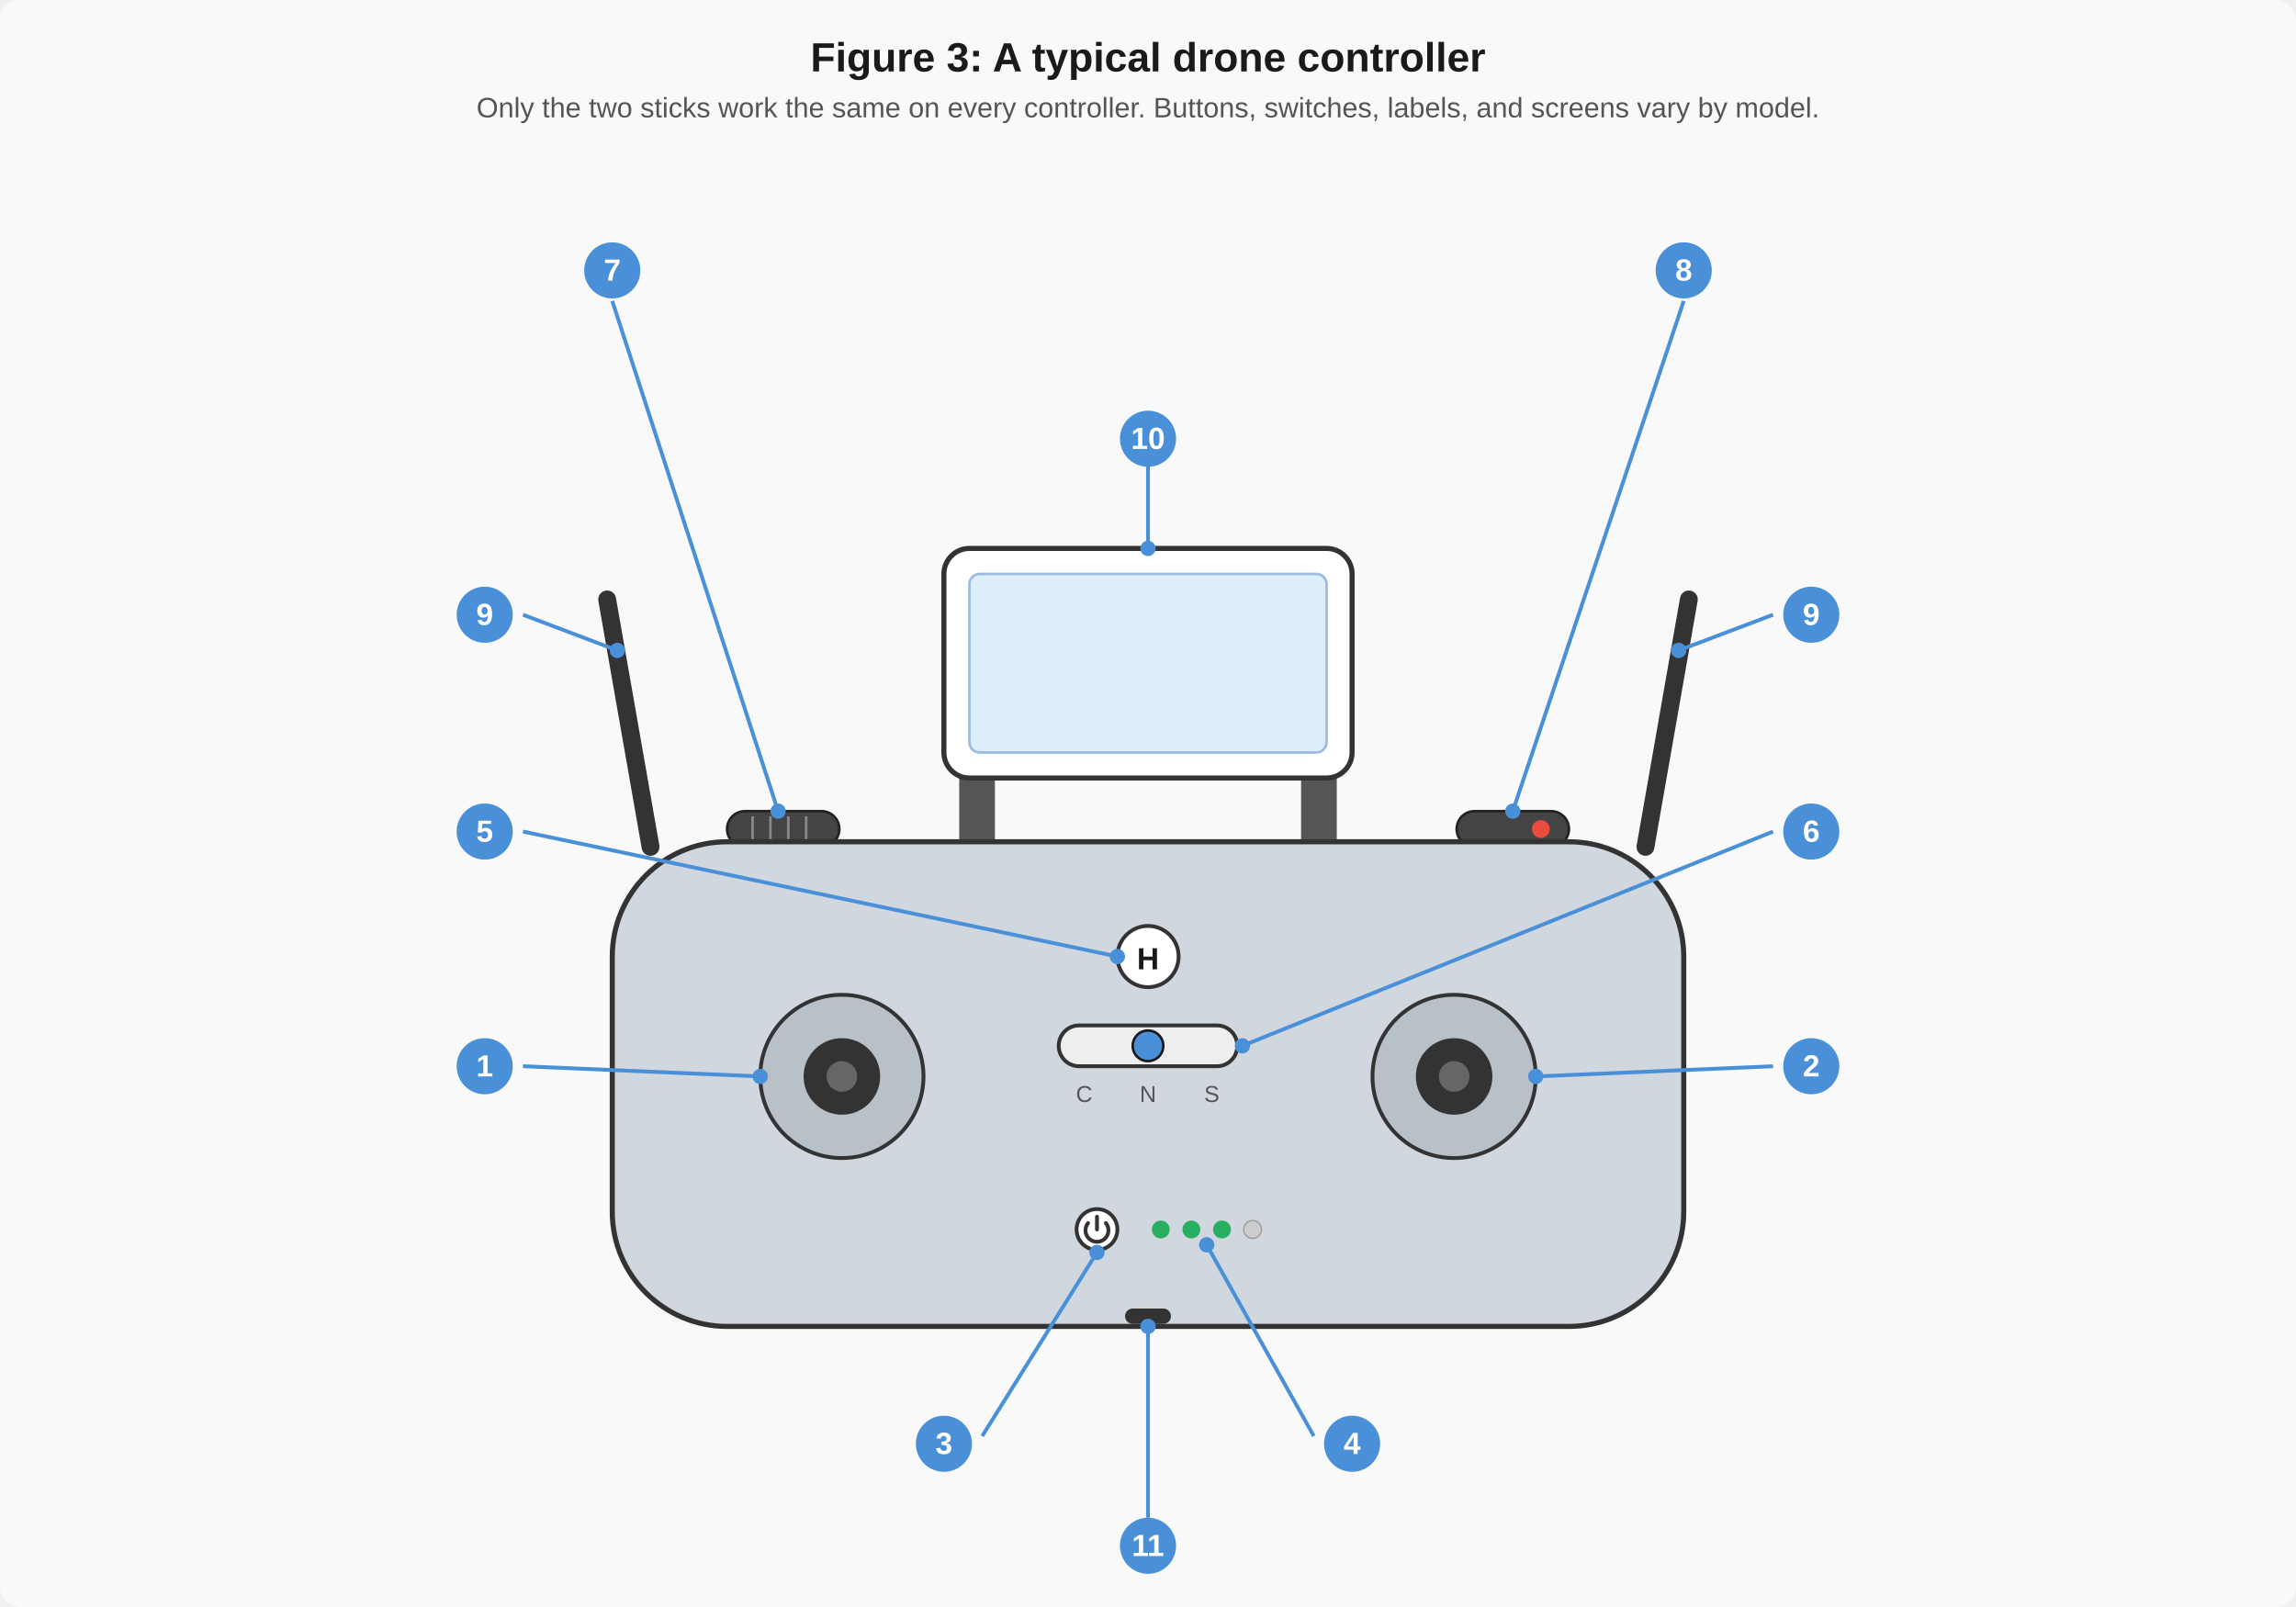
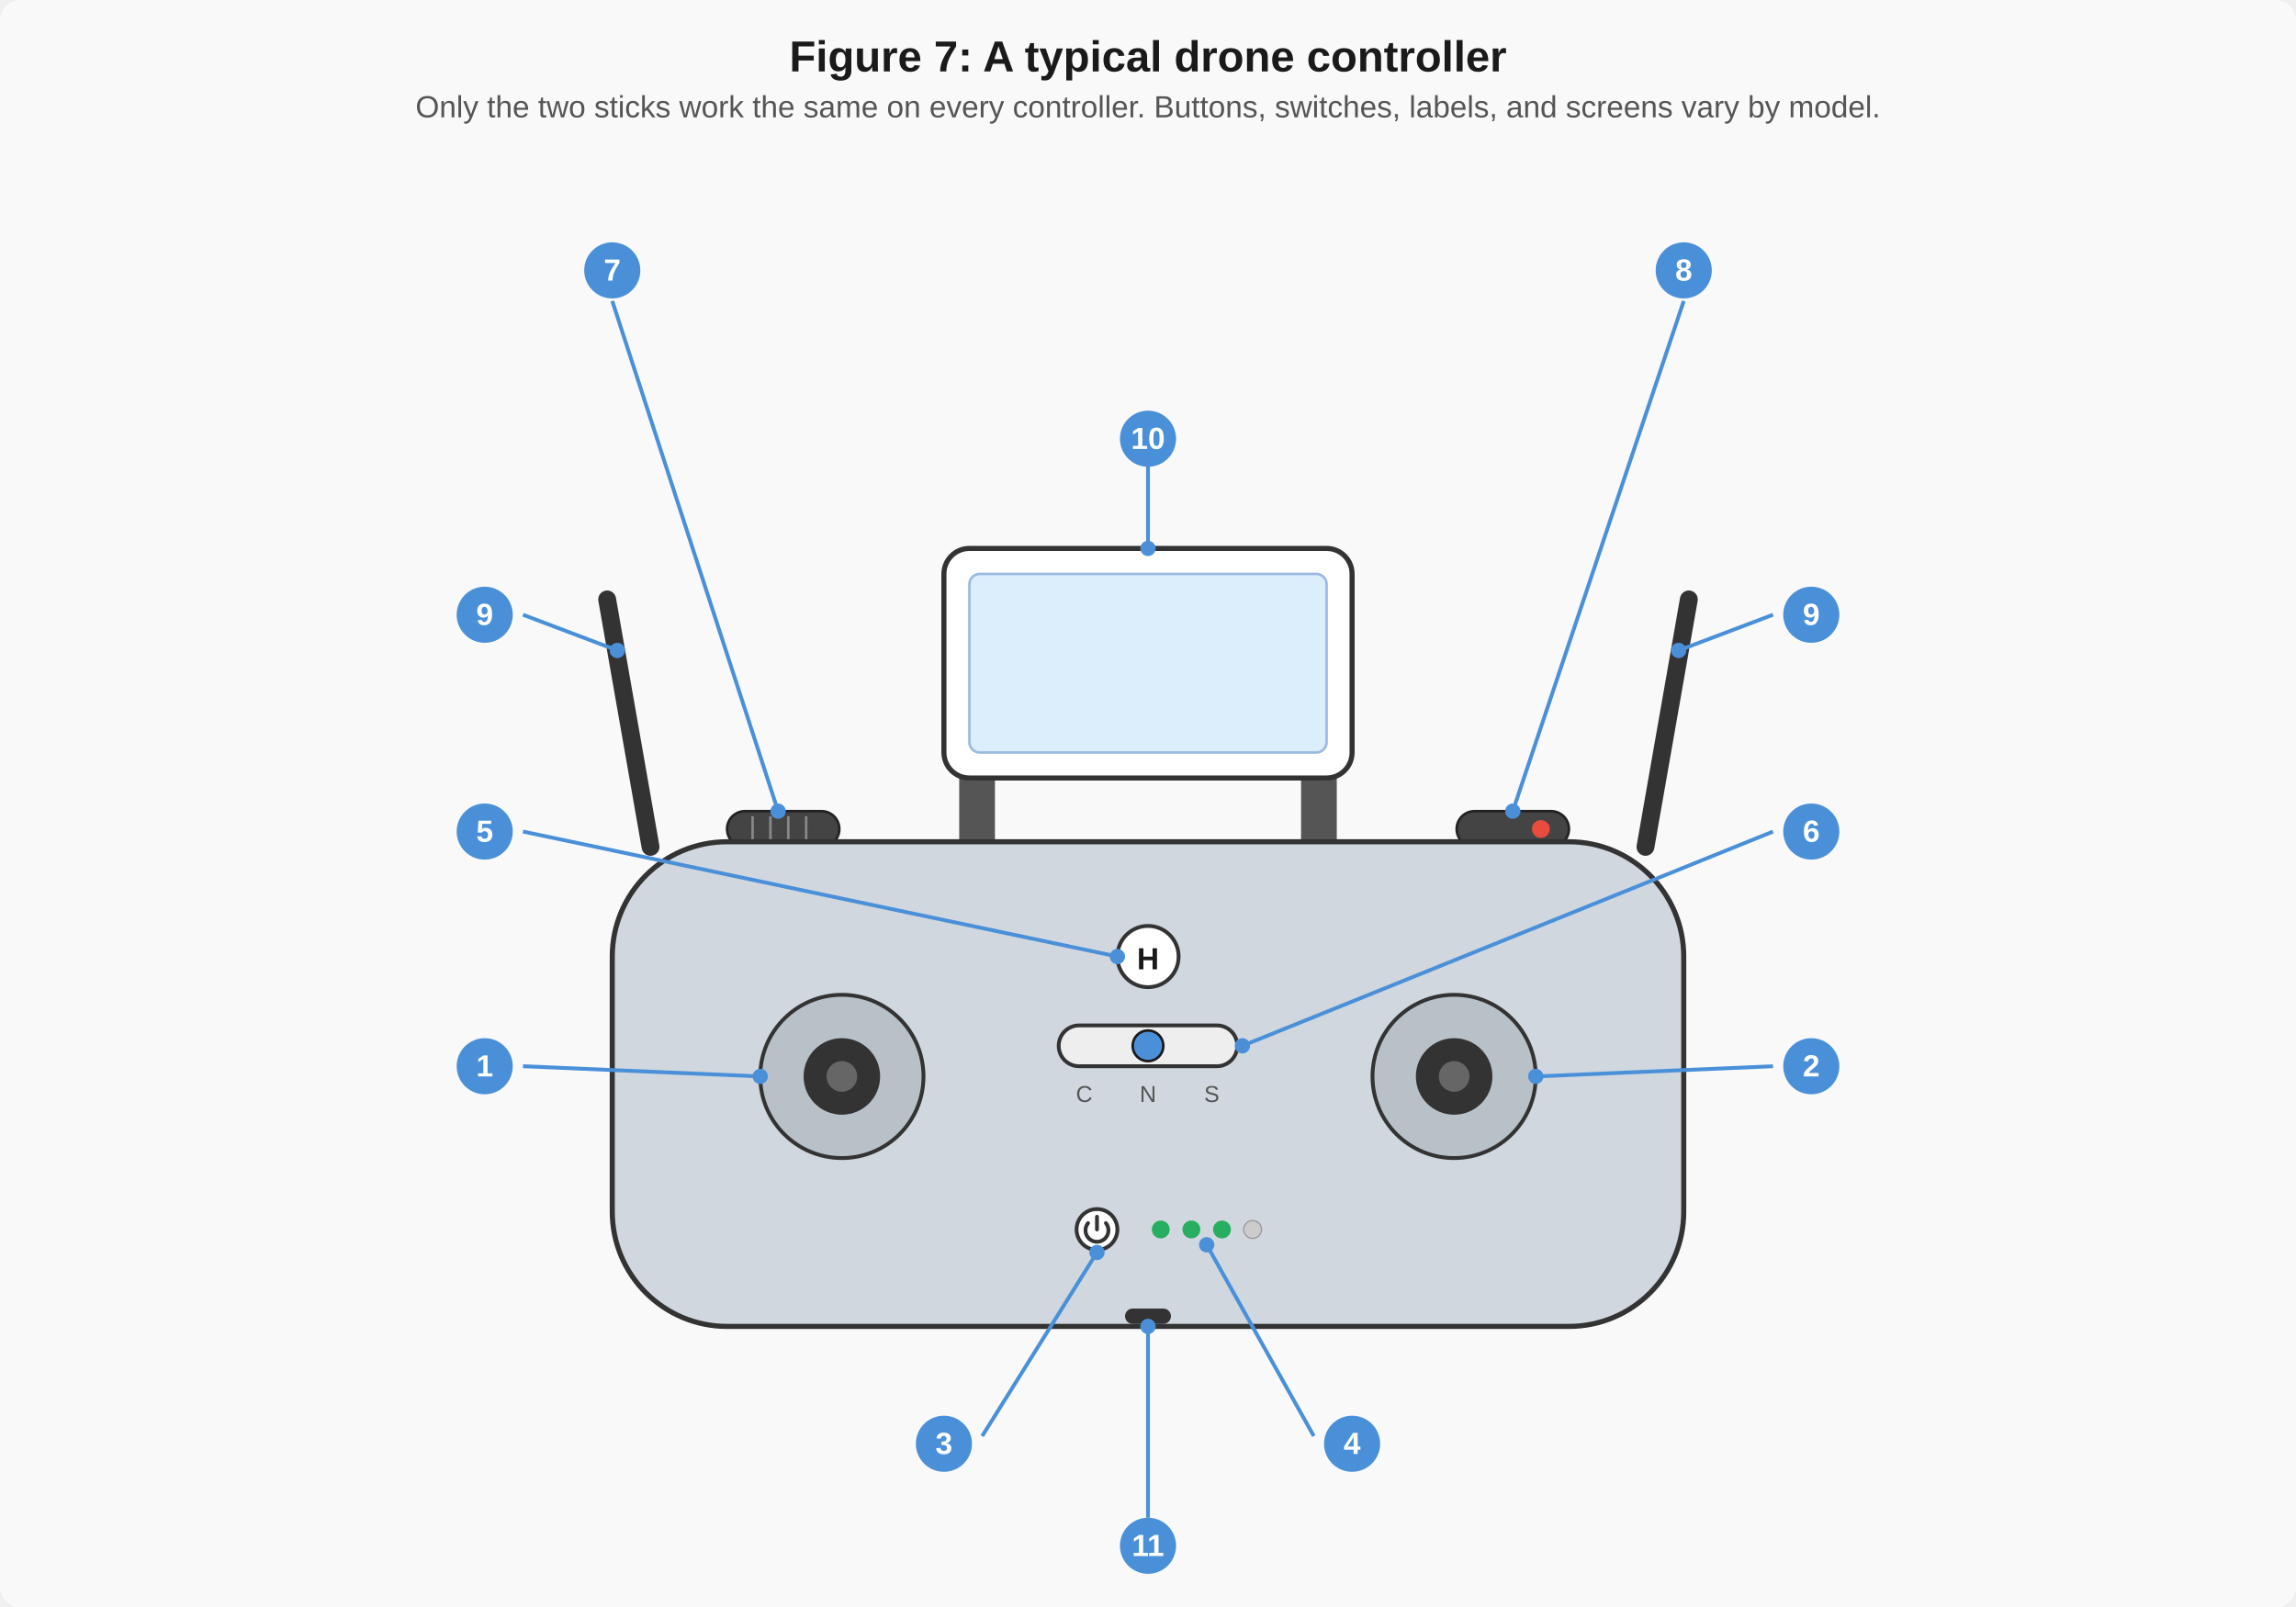
- <svg xmlns="http://www.w3.org/2000/svg" viewBox="0 0 900 630" font-family="Arial, Helvetica, sans-serif" font-size="13">
+ <svg xmlns="http://www.w3.org/2000/svg" viewBox="0 0 900 630" font-family="Arial, Helvetica, sans-serif" font-size="14">
  <rect x="0" y="0" width="900" height="630" fill="#f9f9f9" rx="8" />
-   <text x="450.0" y="28" text-anchor="middle" font-size="16" font-weight="bold" fill="#1a1a1a">Figure 3: A typical drone controller</text>
-   <text x="450.0" y="46" text-anchor="middle" font-size="11" fill="#555555">Only the two sticks work the same on every controller. Buttons, switches, labels, and screens vary by model.</text>
+   <text x="450.0" y="28" text-anchor="middle" font-size="17" font-weight="bold" fill="#1a1a1a">Figure 7: A typical drone controller</text>
+   <text x="450.0" y="46" text-anchor="middle" font-size="12" fill="#555555">Only the two sticks work the same on every controller. Buttons, switches, labels, and screens vary by model.</text>
  <g transform="translate(240,330)">
    <g>
      <g stroke="#333333" stroke-width="7" stroke-linecap="round">
        <line x1="15" y1="2" x2="-2" y2="-95" />
        <line x1="405" y1="2" x2="422" y2="-95" />
      </g>
      <rect x="136" y="-55" width="14" height="60" rx="3" fill="#555555" />
      <rect x="270" y="-55" width="14" height="60" rx="3" fill="#555555" />
      <rect x="130" y="-115" width="160" height="90" rx="10" fill="#ffffff" stroke="#333333" stroke-width="2" />
      <rect x="140" y="-105" width="140" height="70" rx="4" fill="#dceefb" stroke="#9bbbe0" stroke-width="1" />
      <rect x="45" y="-12" width="44" height="14" rx="7" fill="#444444" stroke="#222222" />
      <g stroke="#888888" stroke-width="1">
        <line x1="55" y1="-10" x2="55" y2="0" />
        <line x1="62" y1="-10" x2="62" y2="0" />
        <line x1="69" y1="-10" x2="69" y2="0" />
        <line x1="76" y1="-10" x2="76" y2="0" />
      </g>
      <rect x="331" y="-12" width="44" height="14" rx="7" fill="#444444" stroke="#222222" />
      <circle cx="364" cy="-5" r="3.5" fill="#e74c3c" />
      <rect x="0" y="0" width="420" height="190" rx="45" fill="#d0d7de" stroke="#333333" stroke-width="2" />
      <circle cx="90" cy="92" r="32" fill="#b8c0c8" stroke="#333333" stroke-width="1.5" />
      <circle cx="90" cy="92" r="15" fill="#333333" />
      <circle cx="90" cy="92" r="6" fill="#666666" />
      <circle cx="330" cy="92" r="32" fill="#b8c0c8" stroke="#333333" stroke-width="1.5" />
      <circle cx="330" cy="92" r="15" fill="#333333" />
      <circle cx="330" cy="92" r="6" fill="#666666" />
      <circle cx="210" cy="45" r="12" fill="#ffffff" stroke="#333333" stroke-width="1.5" />
      <text x="210" y="50" text-anchor="middle" font-size="12" font-weight="bold" fill="#1a1a1a">H</text>
      <rect x="175" y="72" width="70" height="16" rx="8" fill="#eeeeee" stroke="#333333" stroke-width="1.5" />
      <circle cx="210" cy="80" r="6" fill="#4a90d9" stroke="#1a1a1a" stroke-width="1" />
      <text x="185" y="102" text-anchor="middle" font-size="9" fill="#555555">C</text>
      <text x="210" y="102" text-anchor="middle" font-size="9" fill="#555555">N</text>
      <text x="235" y="102" text-anchor="middle" font-size="9" fill="#555555">S</text>
      <circle cx="190" cy="152" r="8" fill="#ffffff" stroke="#333333" stroke-width="1.5" />
      <path d="M190 147 v5 M186.5 149.5 a4.5 4.5 0 1 0 7 0" stroke="#333333" stroke-width="1.5" fill="none" stroke-linecap="round" />
      <circle cx="215" cy="152" r="3.5" fill="#27ae60" />
      <circle cx="227" cy="152" r="3.5" fill="#27ae60" />
      <circle cx="239" cy="152" r="3.5" fill="#27ae60" />
      <circle cx="251" cy="152" r="3.5" fill="#cccccc" stroke="#999999" stroke-width="0.5" />
      <rect x="201" y="183" width="18" height="6" rx="3" fill="#333333" />
    </g>
  </g>
  <g>
    <g stroke="#4a90d9" stroke-width="1.5" fill="none">
      <line x1="240" y1="118" x2="305" y2="318" />
      <line x1="660" y1="118" x2="593" y2="318" />
      <line x1="450" y1="182" x2="450" y2="215" />
      <line x1="205" y1="241" x2="242" y2="255" />
      <line x1="205" y1="326" x2="438" y2="375" />
      <line x1="205" y1="418" x2="298" y2="422" />
      <line x1="695" y1="241" x2="658" y2="255" />
      <line x1="695" y1="326" x2="487" y2="410" />
      <line x1="695" y1="418" x2="602" y2="422" />
      <line x1="385" y1="563" x2="430" y2="491" />
      <line x1="515" y1="563" x2="473" y2="488" />
      <line x1="450" y1="595" x2="450" y2="520" />
    </g>
    <g fill="#4a90d9">
      <circle cx="305" cy="318" r="3" />
      <circle cx="593" cy="318" r="3" />
      <circle cx="450" cy="215" r="3" />
      <circle cx="242" cy="255" r="3" />
      <circle cx="438" cy="375" r="3" />
      <circle cx="298" cy="422" r="3" />
      <circle cx="658" cy="255" r="3" />
      <circle cx="487" cy="410" r="3" />
      <circle cx="602" cy="422" r="3" />
      <circle cx="430" cy="491" r="3" />
      <circle cx="473" cy="488" r="3" />
      <circle cx="450" cy="520" r="3" />
    </g>
  </g>
  <g id="numbers">
    <g transform="translate(240,106)">
      <circle cx="0" cy="0" r="11" fill="#4a90d9" />
      <text x="0" y="4" text-anchor="middle" font-size="12" font-weight="bold" fill="#ffffff">7</text>
    </g>
    <g transform="translate(660,106)">
      <circle cx="0" cy="0" r="11" fill="#4a90d9" />
      <text x="0" y="4" text-anchor="middle" font-size="12" font-weight="bold" fill="#ffffff">8</text>
    </g>
    <g transform="translate(450,172)">
      <circle cx="0" cy="0" r="11" fill="#4a90d9" />
      <text x="0" y="4" text-anchor="middle" font-size="12" font-weight="bold" fill="#ffffff">10</text>
    </g>
    <g transform="translate(190,241)">
      <circle cx="0" cy="0" r="11" fill="#4a90d9" />
      <text x="0" y="4" text-anchor="middle" font-size="12" font-weight="bold" fill="#ffffff">9</text>
    </g>
    <g transform="translate(190,326)">
      <circle cx="0" cy="0" r="11" fill="#4a90d9" />
      <text x="0" y="4" text-anchor="middle" font-size="12" font-weight="bold" fill="#ffffff">5</text>
    </g>
    <g transform="translate(190,418)">
      <circle cx="0" cy="0" r="11" fill="#4a90d9" />
      <text x="0" y="4" text-anchor="middle" font-size="12" font-weight="bold" fill="#ffffff">1</text>
    </g>
    <g transform="translate(710,241)">
      <circle cx="0" cy="0" r="11" fill="#4a90d9" />
      <text x="0" y="4" text-anchor="middle" font-size="12" font-weight="bold" fill="#ffffff">9</text>
    </g>
    <g transform="translate(710,326)">
      <circle cx="0" cy="0" r="11" fill="#4a90d9" />
      <text x="0" y="4" text-anchor="middle" font-size="12" font-weight="bold" fill="#ffffff">6</text>
    </g>
    <g transform="translate(710,418)">
      <circle cx="0" cy="0" r="11" fill="#4a90d9" />
      <text x="0" y="4" text-anchor="middle" font-size="12" font-weight="bold" fill="#ffffff">2</text>
    </g>
    <g transform="translate(370,566)">
      <circle cx="0" cy="0" r="11" fill="#4a90d9" />
      <text x="0" y="4" text-anchor="middle" font-size="12" font-weight="bold" fill="#ffffff">3</text>
    </g>
    <g transform="translate(530,566)">
      <circle cx="0" cy="0" r="11" fill="#4a90d9" />
      <text x="0" y="4" text-anchor="middle" font-size="12" font-weight="bold" fill="#ffffff">4</text>
    </g>
    <g transform="translate(450,606)">
      <circle cx="0" cy="0" r="11" fill="#4a90d9" />
      <text x="0" y="4" text-anchor="middle" font-size="12" font-weight="bold" fill="#ffffff">11</text>
    </g>
  </g>
</svg>
